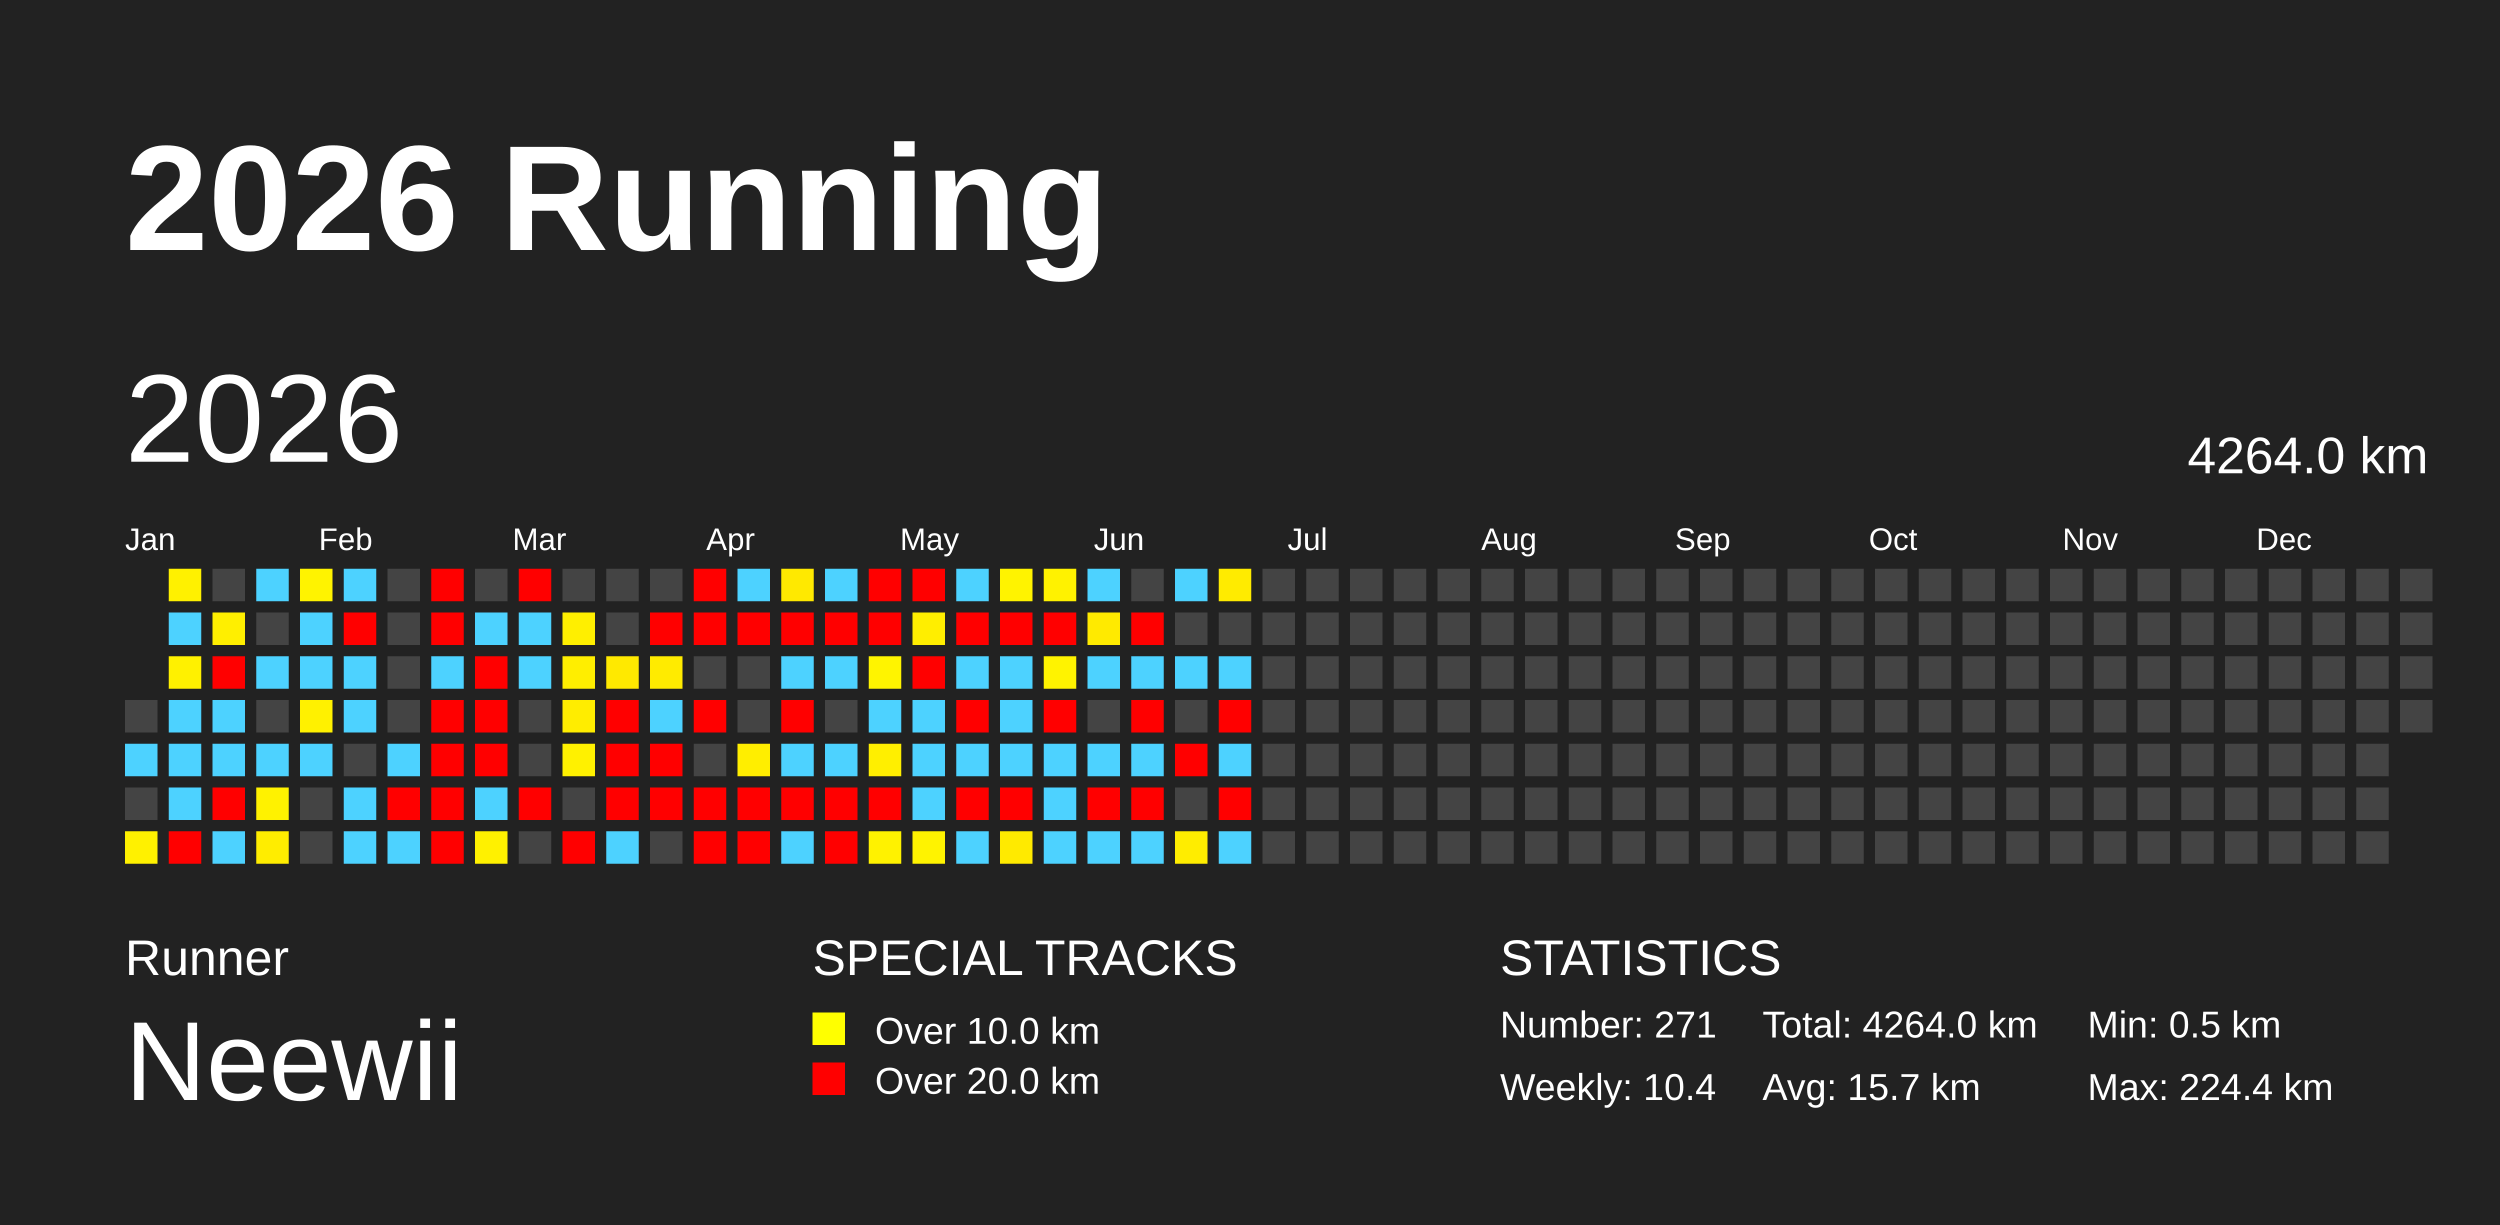
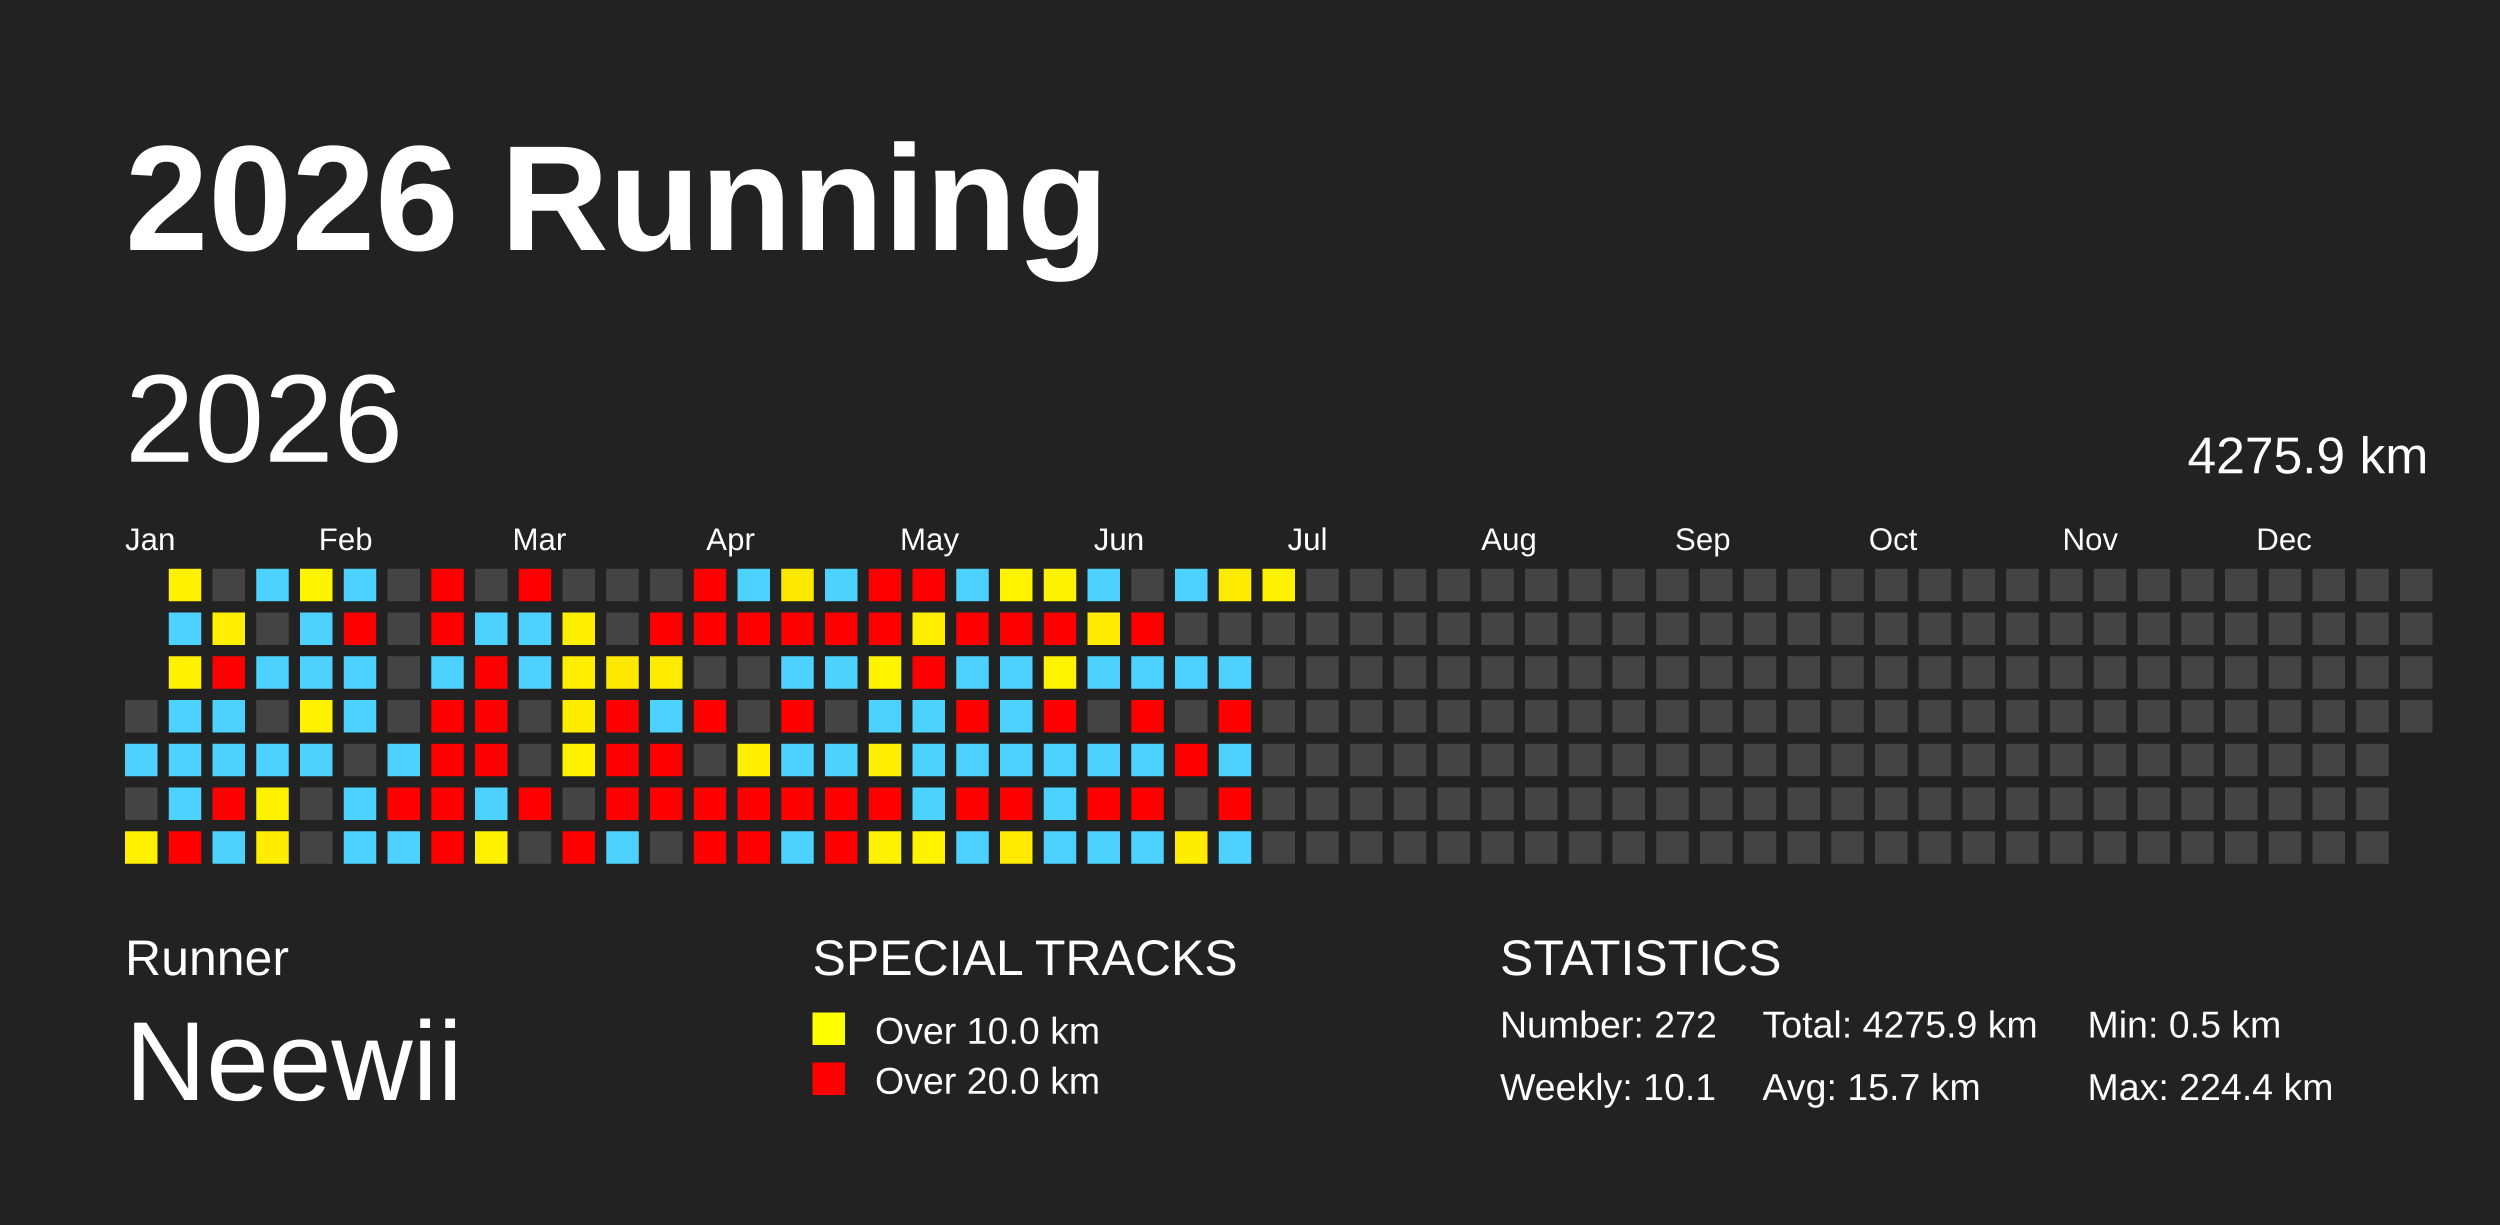
<svg xmlns="http://www.w3.org/2000/svg" baseProfile="full" height="98mm" version="1.1" viewBox="0,0,200,98" width="200mm">
  <defs />
  <rect fill="#222222" height="98" width="200" x="0" y="0" />
  <text fill="#FFFFFF" style="font-size:12px; font-family:Arial; font-weight:bold;" x="10" y="20">2026 Running</text>
  <text fill="#FFFFFF" style="font-size:4px; font-family:Arial" x="10" y="78">Runner</text>
  <text fill="#FFFFFF" style="font-size:9px; font-family:Arial" x="10" y="88">Neewii</text>
  <text fill="#FFFFFF" style="font-size:4px; font-family:Arial" x="65" y="78">SPECIAL TRACKS</text>
  <rect fill="yellow" height="2.6" width="2.6" x="65" y="81" />
  <text fill="#FFFFFF" style="font-size:3px; font-family:Arial" x="70" y="83.5">Over 10.0 km</text>
  <rect fill="red" height="2.6" width="2.6" x="65" y="85" />
  <text fill="#FFFFFF" style="font-size:3px; font-family:Arial" x="70" y="87.5">Over 20.0 km</text>
  <text fill="#FFFFFF" style="font-size:4px; font-family:Arial" x="120" y="78">STATISTICS</text>
-   <text fill="#FFFFFF" style="font-size:3px; font-family:Arial" x="120" y="83">Number: 271</text>
-   <text fill="#FFFFFF" style="font-size:3px; font-family:Arial" x="120" y="88">Weekly: 10.4</text>
-   <text fill="#FFFFFF" style="font-size:3px; font-family:Arial" x="141" y="83">Total: 4264.0 km</text>
+   <text fill="#FFFFFF" style="font-size:3px; font-family:Arial" x="120" y="83">Number: 272</text>
+   <text fill="#FFFFFF" style="font-size:3px; font-family:Arial" x="120" y="88">Weekly: 10.1</text>
+   <text fill="#FFFFFF" style="font-size:3px; font-family:Arial" x="141" y="83">Total: 4275.9 km</text>
  <text fill="#FFFFFF" style="font-size:3px; font-family:Arial" x="141" y="88">Avg: 15.7 km</text>
  <text fill="#FFFFFF" style="font-size:3px; font-family:Arial" x="167" y="83">Min: 0.5 km</text>
  <text fill="#FFFFFF" style="font-size:3px; font-family:Arial" x="167" y="88">Max: 224.4 km</text>
  <text dominant-baseline="hanging" fill="#FFFFFF" style="font-size:10.0px; font-family:Arial;" x="10" y="30">2026</text>
-   <text dominant-baseline="hanging" fill="#FFFFFF" style="font-size:4.125px; font-family:Arial;" x="175" y="35">4264.0 km</text>
+   <text dominant-baseline="hanging" fill="#FFFFFF" style="font-size:4.125px; font-family:Arial;" x="175" y="35">4275.9 km</text>
  <text fill="#FFFFFF" style="font-size:2.5px; font-family:Arial" x="10.0" y="44">Jan</text>
  <text fill="#FFFFFF" style="font-size:2.5px; font-family:Arial" x="25.5" y="44">Feb</text>
  <text fill="#FFFFFF" style="font-size:2.5px; font-family:Arial" x="41.0" y="44">Mar</text>
  <text fill="#FFFFFF" style="font-size:2.5px; font-family:Arial" x="56.5" y="44">Apr</text>
  <text fill="#FFFFFF" style="font-size:2.5px; font-family:Arial" x="72.0" y="44">May</text>
  <text fill="#FFFFFF" style="font-size:2.5px; font-family:Arial" x="87.5" y="44">Jun</text>
  <text fill="#FFFFFF" style="font-size:2.5px; font-family:Arial" x="103.0" y="44">Jul</text>
  <text fill="#FFFFFF" style="font-size:2.5px; font-family:Arial" x="118.5" y="44">Aug</text>
  <text fill="#FFFFFF" style="font-size:2.5px; font-family:Arial" x="134.0" y="44">Sep</text>
  <text fill="#FFFFFF" style="font-size:2.5px; font-family:Arial" x="149.5" y="44">Oct</text>
  <text fill="#FFFFFF" style="font-size:2.5px; font-family:Arial" x="165.0" y="44">Nov</text>
  <text fill="#FFFFFF" style="font-size:2.5px; font-family:Arial" x="180.5" y="44">Dec</text>
  <rect fill="#444444" height="2.6" width="2.6" x="10.0" y="56.0" />
  <rect fill="#4dd2ff" height="2.6" width="2.6" x="10.0" y="59.5" />
  <rect fill="#444444" height="2.6" width="2.6" x="10.0" y="63.0" />
  <rect fill="#fff100" height="2.6" width="2.6" x="10.0" y="66.5" />
  <rect fill="#fff100" height="2.6" width="2.6" x="13.5" y="45.5" />
  <rect fill="#4dd2ff" height="2.6" width="2.6" x="13.5" y="49.0" />
  <rect fill="#fff100" height="2.6" width="2.6" x="13.5" y="52.5" />
  <rect fill="#4dd2ff" height="2.6" width="2.6" x="13.5" y="56.0" />
  <rect fill="#4dd2ff" height="2.6" width="2.6" x="13.5" y="59.5" />
  <rect fill="#4dd2ff" height="2.6" width="2.6" x="13.5" y="63.0" />
  <rect fill="red" height="2.6" width="2.6" x="13.5" y="66.5" />
  <rect fill="#444444" height="2.6" width="2.6" x="17.0" y="45.5" />
  <rect fill="#ffef00" height="2.6" width="2.6" x="17.0" y="49.0" />
  <rect fill="red" height="2.6" width="2.6" x="17.0" y="52.5" />
  <rect fill="#4dd2ff" height="2.6" width="2.6" x="17.0" y="56.0" />
  <rect fill="#4dd2ff" height="2.6" width="2.6" x="17.0" y="59.5" />
  <rect fill="red" height="2.6" width="2.6" x="17.0" y="63.0" />
  <rect fill="#4dd2ff" height="2.6" width="2.6" x="17.0" y="66.5" />
  <rect fill="#4dd2ff" height="2.6" width="2.6" x="20.5" y="45.5" />
  <rect fill="#444444" height="2.6" width="2.6" x="20.5" y="49.0" />
  <rect fill="#4dd2ff" height="2.6" width="2.6" x="20.5" y="52.5" />
  <rect fill="#444444" height="2.6" width="2.6" x="20.5" y="56.0" />
  <rect fill="#4dd2ff" height="2.6" width="2.6" x="20.5" y="59.5" />
  <rect fill="#fff200" height="2.6" width="2.6" x="20.5" y="63.0" />
  <rect fill="#ffed00" height="2.6" width="2.6" x="20.5" y="66.5" />
  <rect fill="#fff300" height="2.6" width="2.6" x="24.0" y="45.5" />
  <rect fill="#4dd2ff" height="2.6" width="2.6" x="24.0" y="49.0" />
  <rect fill="#4dd2ff" height="2.6" width="2.6" x="24.0" y="52.5" />
  <rect fill="#fff100" height="2.6" width="2.6" x="24.0" y="56.0" />
  <rect fill="#4dd2ff" height="2.6" width="2.6" x="24.0" y="59.5" />
  <rect fill="#444444" height="2.6" width="2.6" x="24.0" y="63.0" />
  <rect fill="#444444" height="2.6" width="2.6" x="24.0" y="66.5" />
  <rect fill="#4dd2ff" height="2.6" width="2.6" x="27.5" y="45.5" />
  <rect fill="red" height="2.6" width="2.6" x="27.5" y="49.0" />
  <rect fill="#4dd2ff" height="2.6" width="2.6" x="27.5" y="52.5" />
  <rect fill="#4dd2ff" height="2.6" width="2.6" x="27.5" y="56.0" />
  <rect fill="#444444" height="2.6" width="2.6" x="27.5" y="59.5" />
  <rect fill="#4dd2ff" height="2.6" width="2.6" x="27.5" y="63.0" />
  <rect fill="#4dd2ff" height="2.6" width="2.6" x="27.5" y="66.5" />
  <rect fill="#444444" height="2.6" width="2.6" x="31.0" y="45.5" />
  <rect fill="#444444" height="2.6" width="2.6" x="31.0" y="49.0" />
  <rect fill="#444444" height="2.6" width="2.6" x="31.0" y="52.5" />
  <rect fill="#444444" height="2.6" width="2.6" x="31.0" y="56.0" />
  <rect fill="#4dd2ff" height="2.6" width="2.6" x="31.0" y="59.5" />
  <rect fill="red" height="2.6" width="2.6" x="31.0" y="63.0" />
  <rect fill="#4dd2ff" height="2.6" width="2.6" x="31.0" y="66.5" />
  <rect fill="red" height="2.6" width="2.6" x="34.5" y="45.5" />
  <rect fill="red" height="2.6" width="2.6" x="34.5" y="49.0" />
  <rect fill="#4dd2ff" height="2.6" width="2.6" x="34.5" y="52.5" />
  <rect fill="red" height="2.6" width="2.6" x="34.5" y="56.0" />
  <rect fill="red" height="2.6" width="2.6" x="34.5" y="59.5" />
  <rect fill="red" height="2.6" width="2.6" x="34.5" y="63.0" />
  <rect fill="red" height="2.6" width="2.6" x="34.5" y="66.5" />
  <rect fill="#444444" height="2.6" width="2.6" x="38.0" y="45.5" />
  <rect fill="#4dd2ff" height="2.6" width="2.6" x="38.0" y="49.0" />
  <rect fill="red" height="2.6" width="2.6" x="38.0" y="52.5" />
  <rect fill="red" height="2.6" width="2.6" x="38.0" y="56.0" />
  <rect fill="red" height="2.6" width="2.6" x="38.0" y="59.5" />
  <rect fill="#4dd2ff" height="2.6" width="2.6" x="38.0" y="63.0" />
  <rect fill="#fff100" height="2.6" width="2.6" x="38.0" y="66.5" />
  <rect fill="red" height="2.6" width="2.6" x="41.5" y="45.5" />
  <rect fill="#4dd2ff" height="2.6" width="2.6" x="41.5" y="49.0" />
  <rect fill="#4dd2ff" height="2.6" width="2.6" x="41.5" y="52.5" />
  <rect fill="#444444" height="2.6" width="2.6" x="41.5" y="56.0" />
  <rect fill="#444444" height="2.6" width="2.6" x="41.5" y="59.5" />
  <rect fill="red" height="2.6" width="2.6" x="41.5" y="63.0" />
  <rect fill="#444444" height="2.6" width="2.6" x="41.5" y="66.5" />
  <rect fill="#444444" height="2.6" width="2.6" x="45.0" y="45.5" />
  <rect fill="#ffef00" height="2.6" width="2.6" x="45.0" y="49.0" />
  <rect fill="#ffee00" height="2.6" width="2.6" x="45.0" y="52.5" />
  <rect fill="#ffed00" height="2.6" width="2.6" x="45.0" y="56.0" />
  <rect fill="#fff100" height="2.6" width="2.6" x="45.0" y="59.5" />
  <rect fill="#444444" height="2.6" width="2.6" x="45.0" y="63.0" />
  <rect fill="red" height="2.6" width="2.6" x="45.0" y="66.5" />
  <rect fill="#444444" height="2.6" width="2.6" x="48.5" y="45.5" />
  <rect fill="#444444" height="2.6" width="2.6" x="48.5" y="49.0" />
  <rect fill="#ffe900" height="2.6" width="2.6" x="48.5" y="52.5" />
  <rect fill="red" height="2.6" width="2.6" x="48.5" y="56.0" />
  <rect fill="red" height="2.6" width="2.6" x="48.5" y="59.5" />
  <rect fill="red" height="2.6" width="2.6" x="48.5" y="63.0" />
  <rect fill="#4dd2ff" height="2.6" width="2.6" x="48.5" y="66.5" />
  <rect fill="#444444" height="2.6" width="2.6" x="52.0" y="45.5" />
  <rect fill="red" height="2.6" width="2.6" x="52.0" y="49.0" />
  <rect fill="#ffeb00" height="2.6" width="2.6" x="52.0" y="52.5" />
  <rect fill="#4dd2ff" height="2.6" width="2.6" x="52.0" y="56.0" />
  <rect fill="red" height="2.6" width="2.6" x="52.0" y="59.5" />
  <rect fill="red" height="2.6" width="2.6" x="52.0" y="63.0" />
  <rect fill="#444444" height="2.6" width="2.6" x="52.0" y="66.5" />
  <rect fill="red" height="2.6" width="2.6" x="55.5" y="45.5" />
  <rect fill="red" height="2.6" width="2.6" x="55.5" y="49.0" />
  <rect fill="#444444" height="2.6" width="2.6" x="55.5" y="52.5" />
  <rect fill="red" height="2.6" width="2.6" x="55.5" y="56.0" />
  <rect fill="#444444" height="2.6" width="2.6" x="55.5" y="59.5" />
  <rect fill="red" height="2.6" width="2.6" x="55.5" y="63.0" />
  <rect fill="red" height="2.6" width="2.6" x="55.5" y="66.5" />
  <rect fill="#4dd2ff" height="2.6" width="2.6" x="59.0" y="45.5" />
  <rect fill="red" height="2.6" width="2.6" x="59.0" y="49.0" />
  <rect fill="#444444" height="2.6" width="2.6" x="59.0" y="52.5" />
  <rect fill="#444444" height="2.6" width="2.6" x="59.0" y="56.0" />
  <rect fill="#ffee00" height="2.6" width="2.6" x="59.0" y="59.5" />
  <rect fill="red" height="2.6" width="2.6" x="59.0" y="63.0" />
  <rect fill="red" height="2.6" width="2.6" x="59.0" y="66.5" />
  <rect fill="#ffe900" height="2.6" width="2.6" x="62.5" y="45.5" />
  <rect fill="red" height="2.6" width="2.6" x="62.5" y="49.0" />
  <rect fill="#4dd2ff" height="2.6" width="2.6" x="62.5" y="52.5" />
  <rect fill="red" height="2.6" width="2.6" x="62.5" y="56.0" />
  <rect fill="#4dd2ff" height="2.6" width="2.6" x="62.5" y="59.5" />
  <rect fill="red" height="2.6" width="2.6" x="62.5" y="63.0" />
  <rect fill="#4dd2ff" height="2.6" width="2.6" x="62.5" y="66.5" />
  <rect fill="#4dd2ff" height="2.6" width="2.6" x="66.0" y="45.5" />
  <rect fill="red" height="2.6" width="2.6" x="66.0" y="49.0" />
  <rect fill="#4dd2ff" height="2.6" width="2.6" x="66.0" y="52.5" />
  <rect fill="#444444" height="2.6" width="2.6" x="66.0" y="56.0" />
  <rect fill="#4dd2ff" height="2.6" width="2.6" x="66.0" y="59.5" />
  <rect fill="red" height="2.6" width="2.6" x="66.0" y="63.0" />
  <rect fill="red" height="2.6" width="2.6" x="66.0" y="66.5" />
  <rect fill="red" height="2.6" width="2.6" x="69.5" y="45.5" />
  <rect fill="red" height="2.6" width="2.6" x="69.5" y="49.0" />
  <rect fill="#fff400" height="2.6" width="2.6" x="69.5" y="52.5" />
  <rect fill="#4dd2ff" height="2.6" width="2.6" x="69.5" y="56.0" />
  <rect fill="#ffef00" height="2.6" width="2.6" x="69.5" y="59.5" />
  <rect fill="red" height="2.6" width="2.6" x="69.5" y="63.0" />
  <rect fill="#fff200" height="2.6" width="2.6" x="69.5" y="66.5" />
  <rect fill="red" height="2.6" width="2.6" x="73.0" y="45.5" />
  <rect fill="#ffee00" height="2.6" width="2.6" x="73.0" y="49.0" />
  <rect fill="red" height="2.6" width="2.6" x="73.0" y="52.5" />
  <rect fill="#4dd2ff" height="2.6" width="2.6" x="73.0" y="56.0" />
  <rect fill="#4dd2ff" height="2.6" width="2.6" x="73.0" y="59.5" />
  <rect fill="#4dd2ff" height="2.6" width="2.6" x="73.0" y="63.0" />
  <rect fill="#fff300" height="2.6" width="2.6" x="73.0" y="66.5" />
  <rect fill="#4dd2ff" height="2.6" width="2.6" x="76.5" y="45.5" />
  <rect fill="red" height="2.6" width="2.6" x="76.5" y="49.0" />
  <rect fill="#4dd2ff" height="2.6" width="2.6" x="76.5" y="52.5" />
  <rect fill="red" height="2.6" width="2.6" x="76.5" y="56.0" />
  <rect fill="#4dd2ff" height="2.6" width="2.6" x="76.5" y="59.5" />
  <rect fill="red" height="2.6" width="2.6" x="76.5" y="63.0" />
  <rect fill="#4dd2ff" height="2.6" width="2.6" x="76.5" y="66.5" />
  <rect fill="#fff300" height="2.6" width="2.6" x="80.0" y="45.5" />
  <rect fill="red" height="2.6" width="2.6" x="80.0" y="49.0" />
  <rect fill="#4dd2ff" height="2.6" width="2.6" x="80.0" y="52.5" />
  <rect fill="#4dd2ff" height="2.6" width="2.6" x="80.0" y="56.0" />
  <rect fill="#4dd2ff" height="2.6" width="2.6" x="80.0" y="59.5" />
  <rect fill="red" height="2.6" width="2.6" x="80.0" y="63.0" />
  <rect fill="#ffea00" height="2.6" width="2.6" x="80.0" y="66.5" />
  <rect fill="#fff200" height="2.6" width="2.6" x="83.5" y="45.5" />
  <rect fill="red" height="2.6" width="2.6" x="83.5" y="49.0" />
  <rect fill="#fff300" height="2.6" width="2.6" x="83.5" y="52.5" />
  <rect fill="red" height="2.6" width="2.6" x="83.5" y="56.0" />
  <rect fill="#4dd2ff" height="2.6" width="2.6" x="83.5" y="59.5" />
  <rect fill="#4dd2ff" height="2.6" width="2.6" x="83.5" y="63.0" />
  <rect fill="#4dd2ff" height="2.6" width="2.6" x="83.5" y="66.5" />
  <rect fill="#4dd2ff" height="2.6" width="2.6" x="87.0" y="45.5" />
  <rect fill="#ffea00" height="2.6" width="2.6" x="87.0" y="49.0" />
  <rect fill="#4dd2ff" height="2.6" width="2.6" x="87.0" y="52.5" />
  <rect fill="#444444" height="2.6" width="2.6" x="87.0" y="56.0" />
  <rect fill="#4dd2ff" height="2.6" width="2.6" x="87.0" y="59.5" />
  <rect fill="red" height="2.6" width="2.6" x="87.0" y="63.0" />
  <rect fill="#4dd2ff" height="2.6" width="2.6" x="87.0" y="66.5" />
  <rect fill="#444444" height="2.6" width="2.6" x="90.5" y="45.5" />
  <rect fill="red" height="2.6" width="2.6" x="90.5" y="49.0" />
  <rect fill="#4dd2ff" height="2.6" width="2.6" x="90.5" y="52.5" />
  <rect fill="red" height="2.6" width="2.6" x="90.5" y="56.0" />
  <rect fill="#4dd2ff" height="2.6" width="2.6" x="90.5" y="59.5" />
  <rect fill="red" height="2.6" width="2.6" x="90.5" y="63.0" />
  <rect fill="#4dd2ff" height="2.6" width="2.6" x="90.5" y="66.5" />
  <rect fill="#4dd2ff" height="2.6" width="2.6" x="94.0" y="45.5" />
  <rect fill="#444444" height="2.6" width="2.6" x="94.0" y="49.0" />
  <rect fill="#4dd2ff" height="2.6" width="2.6" x="94.0" y="52.5" />
  <rect fill="#444444" height="2.6" width="2.6" x="94.0" y="56.0" />
  <rect fill="red" height="2.6" width="2.6" x="94.0" y="59.5" />
  <rect fill="#444444" height="2.6" width="2.6" x="94.0" y="63.0" />
  <rect fill="#ffed00" height="2.6" width="2.6" x="94.0" y="66.5" />
  <rect fill="#ffeb00" height="2.6" width="2.6" x="97.5" y="45.5" />
  <rect fill="#444444" height="2.6" width="2.6" x="97.5" y="49.0" />
  <rect fill="#4dd2ff" height="2.6" width="2.6" x="97.5" y="52.5" />
  <rect fill="red" height="2.6" width="2.6" x="97.5" y="56.0" />
  <rect fill="#4dd2ff" height="2.6" width="2.6" x="97.5" y="59.5" />
  <rect fill="red" height="2.6" width="2.6" x="97.5" y="63.0" />
  <rect fill="#4dd2ff" height="2.6" width="2.6" x="97.5" y="66.5" />
-   <rect fill="#444444" height="2.6" width="2.6" x="101.0" y="45.5" />
+   <rect fill="#fff200" height="2.6" width="2.6" x="101.0" y="45.5" />
  <rect fill="#444444" height="2.6" width="2.6" x="101.0" y="49.0" />
  <rect fill="#444444" height="2.6" width="2.6" x="101.0" y="52.5" />
  <rect fill="#444444" height="2.6" width="2.6" x="101.0" y="56.0" />
  <rect fill="#444444" height="2.6" width="2.6" x="101.0" y="59.5" />
  <rect fill="#444444" height="2.6" width="2.6" x="101.0" y="63.0" />
  <rect fill="#444444" height="2.6" width="2.6" x="101.0" y="66.5" />
  <rect fill="#444444" height="2.6" width="2.6" x="104.5" y="45.5" />
  <rect fill="#444444" height="2.6" width="2.6" x="104.5" y="49.0" />
  <rect fill="#444444" height="2.6" width="2.6" x="104.5" y="52.5" />
  <rect fill="#444444" height="2.6" width="2.6" x="104.5" y="56.0" />
  <rect fill="#444444" height="2.6" width="2.6" x="104.5" y="59.5" />
  <rect fill="#444444" height="2.6" width="2.6" x="104.5" y="63.0" />
  <rect fill="#444444" height="2.6" width="2.6" x="104.5" y="66.5" />
  <rect fill="#444444" height="2.6" width="2.6" x="108.0" y="45.5" />
  <rect fill="#444444" height="2.6" width="2.6" x="108.0" y="49.0" />
  <rect fill="#444444" height="2.6" width="2.6" x="108.0" y="52.5" />
  <rect fill="#444444" height="2.6" width="2.6" x="108.0" y="56.0" />
  <rect fill="#444444" height="2.6" width="2.6" x="108.0" y="59.5" />
  <rect fill="#444444" height="2.6" width="2.6" x="108.0" y="63.0" />
  <rect fill="#444444" height="2.6" width="2.6" x="108.0" y="66.5" />
  <rect fill="#444444" height="2.6" width="2.6" x="111.5" y="45.5" />
  <rect fill="#444444" height="2.6" width="2.6" x="111.5" y="49.0" />
  <rect fill="#444444" height="2.6" width="2.6" x="111.5" y="52.5" />
  <rect fill="#444444" height="2.6" width="2.6" x="111.5" y="56.0" />
  <rect fill="#444444" height="2.6" width="2.6" x="111.5" y="59.5" />
  <rect fill="#444444" height="2.6" width="2.6" x="111.5" y="63.0" />
  <rect fill="#444444" height="2.6" width="2.6" x="111.5" y="66.5" />
  <rect fill="#444444" height="2.6" width="2.6" x="115.0" y="45.5" />
  <rect fill="#444444" height="2.6" width="2.6" x="115.0" y="49.0" />
  <rect fill="#444444" height="2.6" width="2.6" x="115.0" y="52.5" />
  <rect fill="#444444" height="2.6" width="2.6" x="115.0" y="56.0" />
  <rect fill="#444444" height="2.6" width="2.6" x="115.0" y="59.5" />
  <rect fill="#444444" height="2.6" width="2.6" x="115.0" y="63.0" />
  <rect fill="#444444" height="2.6" width="2.6" x="115.0" y="66.5" />
  <rect fill="#444444" height="2.6" width="2.6" x="118.5" y="45.5" />
  <rect fill="#444444" height="2.6" width="2.6" x="118.5" y="49.0" />
  <rect fill="#444444" height="2.6" width="2.6" x="118.5" y="52.5" />
  <rect fill="#444444" height="2.6" width="2.6" x="118.5" y="56.0" />
  <rect fill="#444444" height="2.6" width="2.6" x="118.5" y="59.5" />
  <rect fill="#444444" height="2.6" width="2.6" x="118.5" y="63.0" />
  <rect fill="#444444" height="2.6" width="2.6" x="118.5" y="66.5" />
  <rect fill="#444444" height="2.6" width="2.6" x="122.0" y="45.5" />
  <rect fill="#444444" height="2.6" width="2.6" x="122.0" y="49.0" />
  <rect fill="#444444" height="2.6" width="2.6" x="122.0" y="52.5" />
  <rect fill="#444444" height="2.6" width="2.6" x="122.0" y="56.0" />
  <rect fill="#444444" height="2.6" width="2.6" x="122.0" y="59.5" />
  <rect fill="#444444" height="2.6" width="2.6" x="122.0" y="63.0" />
  <rect fill="#444444" height="2.6" width="2.6" x="122.0" y="66.5" />
  <rect fill="#444444" height="2.6" width="2.6" x="125.5" y="45.5" />
  <rect fill="#444444" height="2.6" width="2.6" x="125.5" y="49.0" />
  <rect fill="#444444" height="2.6" width="2.6" x="125.5" y="52.5" />
  <rect fill="#444444" height="2.6" width="2.6" x="125.5" y="56.0" />
  <rect fill="#444444" height="2.6" width="2.6" x="125.5" y="59.5" />
  <rect fill="#444444" height="2.6" width="2.6" x="125.5" y="63.0" />
  <rect fill="#444444" height="2.6" width="2.6" x="125.5" y="66.5" />
  <rect fill="#444444" height="2.6" width="2.6" x="129.0" y="45.5" />
  <rect fill="#444444" height="2.6" width="2.6" x="129.0" y="49.0" />
  <rect fill="#444444" height="2.6" width="2.6" x="129.0" y="52.5" />
  <rect fill="#444444" height="2.6" width="2.6" x="129.0" y="56.0" />
  <rect fill="#444444" height="2.6" width="2.6" x="129.0" y="59.5" />
  <rect fill="#444444" height="2.6" width="2.6" x="129.0" y="63.0" />
  <rect fill="#444444" height="2.6" width="2.6" x="129.0" y="66.5" />
  <rect fill="#444444" height="2.6" width="2.6" x="132.5" y="45.5" />
  <rect fill="#444444" height="2.6" width="2.6" x="132.5" y="49.0" />
  <rect fill="#444444" height="2.6" width="2.6" x="132.5" y="52.5" />
  <rect fill="#444444" height="2.6" width="2.6" x="132.5" y="56.0" />
  <rect fill="#444444" height="2.6" width="2.6" x="132.5" y="59.5" />
  <rect fill="#444444" height="2.6" width="2.6" x="132.5" y="63.0" />
  <rect fill="#444444" height="2.6" width="2.6" x="132.5" y="66.5" />
  <rect fill="#444444" height="2.6" width="2.6" x="136.0" y="45.5" />
  <rect fill="#444444" height="2.6" width="2.6" x="136.0" y="49.0" />
  <rect fill="#444444" height="2.6" width="2.6" x="136.0" y="52.5" />
  <rect fill="#444444" height="2.6" width="2.6" x="136.0" y="56.0" />
  <rect fill="#444444" height="2.6" width="2.6" x="136.0" y="59.5" />
  <rect fill="#444444" height="2.6" width="2.6" x="136.0" y="63.0" />
  <rect fill="#444444" height="2.6" width="2.6" x="136.0" y="66.5" />
  <rect fill="#444444" height="2.6" width="2.6" x="139.5" y="45.5" />
  <rect fill="#444444" height="2.6" width="2.6" x="139.5" y="49.0" />
  <rect fill="#444444" height="2.6" width="2.6" x="139.5" y="52.5" />
  <rect fill="#444444" height="2.6" width="2.6" x="139.5" y="56.0" />
  <rect fill="#444444" height="2.6" width="2.6" x="139.5" y="59.5" />
  <rect fill="#444444" height="2.6" width="2.6" x="139.5" y="63.0" />
  <rect fill="#444444" height="2.6" width="2.6" x="139.5" y="66.5" />
  <rect fill="#444444" height="2.6" width="2.6" x="143.0" y="45.5" />
  <rect fill="#444444" height="2.6" width="2.6" x="143.0" y="49.0" />
  <rect fill="#444444" height="2.6" width="2.6" x="143.0" y="52.5" />
  <rect fill="#444444" height="2.6" width="2.6" x="143.0" y="56.0" />
  <rect fill="#444444" height="2.6" width="2.6" x="143.0" y="59.5" />
  <rect fill="#444444" height="2.6" width="2.6" x="143.0" y="63.0" />
  <rect fill="#444444" height="2.6" width="2.6" x="143.0" y="66.5" />
  <rect fill="#444444" height="2.6" width="2.6" x="146.5" y="45.5" />
  <rect fill="#444444" height="2.6" width="2.6" x="146.5" y="49.0" />
  <rect fill="#444444" height="2.6" width="2.6" x="146.5" y="52.5" />
  <rect fill="#444444" height="2.6" width="2.6" x="146.5" y="56.0" />
  <rect fill="#444444" height="2.6" width="2.6" x="146.5" y="59.5" />
  <rect fill="#444444" height="2.6" width="2.6" x="146.5" y="63.0" />
  <rect fill="#444444" height="2.6" width="2.6" x="146.5" y="66.5" />
  <rect fill="#444444" height="2.6" width="2.6" x="150.0" y="45.5" />
  <rect fill="#444444" height="2.6" width="2.6" x="150.0" y="49.0" />
  <rect fill="#444444" height="2.6" width="2.6" x="150.0" y="52.5" />
  <rect fill="#444444" height="2.6" width="2.6" x="150.0" y="56.0" />
  <rect fill="#444444" height="2.6" width="2.6" x="150.0" y="59.5" />
  <rect fill="#444444" height="2.6" width="2.6" x="150.0" y="63.0" />
  <rect fill="#444444" height="2.6" width="2.6" x="150.0" y="66.5" />
  <rect fill="#444444" height="2.6" width="2.6" x="153.5" y="45.5" />
  <rect fill="#444444" height="2.6" width="2.6" x="153.5" y="49.0" />
  <rect fill="#444444" height="2.6" width="2.6" x="153.5" y="52.5" />
  <rect fill="#444444" height="2.6" width="2.6" x="153.5" y="56.0" />
  <rect fill="#444444" height="2.6" width="2.6" x="153.5" y="59.5" />
  <rect fill="#444444" height="2.6" width="2.6" x="153.5" y="63.0" />
  <rect fill="#444444" height="2.6" width="2.6" x="153.5" y="66.5" />
  <rect fill="#444444" height="2.6" width="2.6" x="157.0" y="45.5" />
  <rect fill="#444444" height="2.6" width="2.6" x="157.0" y="49.0" />
  <rect fill="#444444" height="2.6" width="2.6" x="157.0" y="52.5" />
  <rect fill="#444444" height="2.6" width="2.6" x="157.0" y="56.0" />
  <rect fill="#444444" height="2.6" width="2.6" x="157.0" y="59.5" />
  <rect fill="#444444" height="2.6" width="2.6" x="157.0" y="63.0" />
  <rect fill="#444444" height="2.6" width="2.6" x="157.0" y="66.5" />
  <rect fill="#444444" height="2.6" width="2.6" x="160.5" y="45.5" />
  <rect fill="#444444" height="2.6" width="2.6" x="160.5" y="49.0" />
  <rect fill="#444444" height="2.6" width="2.6" x="160.5" y="52.5" />
  <rect fill="#444444" height="2.6" width="2.6" x="160.5" y="56.0" />
  <rect fill="#444444" height="2.6" width="2.6" x="160.5" y="59.5" />
  <rect fill="#444444" height="2.6" width="2.6" x="160.5" y="63.0" />
  <rect fill="#444444" height="2.6" width="2.6" x="160.5" y="66.5" />
  <rect fill="#444444" height="2.6" width="2.6" x="164.0" y="45.5" />
  <rect fill="#444444" height="2.6" width="2.6" x="164.0" y="49.0" />
  <rect fill="#444444" height="2.6" width="2.6" x="164.0" y="52.5" />
  <rect fill="#444444" height="2.6" width="2.6" x="164.0" y="56.0" />
  <rect fill="#444444" height="2.6" width="2.6" x="164.0" y="59.5" />
  <rect fill="#444444" height="2.6" width="2.6" x="164.0" y="63.0" />
  <rect fill="#444444" height="2.6" width="2.6" x="164.0" y="66.5" />
  <rect fill="#444444" height="2.6" width="2.6" x="167.5" y="45.5" />
  <rect fill="#444444" height="2.6" width="2.6" x="167.5" y="49.0" />
  <rect fill="#444444" height="2.6" width="2.6" x="167.5" y="52.5" />
  <rect fill="#444444" height="2.6" width="2.6" x="167.5" y="56.0" />
  <rect fill="#444444" height="2.6" width="2.6" x="167.5" y="59.5" />
  <rect fill="#444444" height="2.6" width="2.6" x="167.5" y="63.0" />
  <rect fill="#444444" height="2.6" width="2.6" x="167.5" y="66.5" />
  <rect fill="#444444" height="2.6" width="2.6" x="171.0" y="45.5" />
  <rect fill="#444444" height="2.6" width="2.6" x="171.0" y="49.0" />
  <rect fill="#444444" height="2.6" width="2.6" x="171.0" y="52.5" />
  <rect fill="#444444" height="2.6" width="2.6" x="171.0" y="56.0" />
  <rect fill="#444444" height="2.6" width="2.6" x="171.0" y="59.5" />
  <rect fill="#444444" height="2.6" width="2.6" x="171.0" y="63.0" />
  <rect fill="#444444" height="2.6" width="2.6" x="171.0" y="66.5" />
  <rect fill="#444444" height="2.6" width="2.6" x="174.5" y="45.5" />
  <rect fill="#444444" height="2.6" width="2.6" x="174.5" y="49.0" />
  <rect fill="#444444" height="2.6" width="2.6" x="174.5" y="52.5" />
  <rect fill="#444444" height="2.6" width="2.6" x="174.5" y="56.0" />
  <rect fill="#444444" height="2.6" width="2.6" x="174.5" y="59.5" />
  <rect fill="#444444" height="2.6" width="2.6" x="174.5" y="63.0" />
  <rect fill="#444444" height="2.6" width="2.6" x="174.5" y="66.5" />
  <rect fill="#444444" height="2.6" width="2.6" x="178.0" y="45.5" />
  <rect fill="#444444" height="2.6" width="2.6" x="178.0" y="49.0" />
  <rect fill="#444444" height="2.6" width="2.6" x="178.0" y="52.5" />
  <rect fill="#444444" height="2.6" width="2.6" x="178.0" y="56.0" />
  <rect fill="#444444" height="2.6" width="2.6" x="178.0" y="59.5" />
  <rect fill="#444444" height="2.6" width="2.6" x="178.0" y="63.0" />
  <rect fill="#444444" height="2.6" width="2.6" x="178.0" y="66.5" />
  <rect fill="#444444" height="2.6" width="2.6" x="181.5" y="45.5" />
  <rect fill="#444444" height="2.6" width="2.6" x="181.5" y="49.0" />
  <rect fill="#444444" height="2.6" width="2.6" x="181.5" y="52.5" />
  <rect fill="#444444" height="2.6" width="2.6" x="181.5" y="56.0" />
  <rect fill="#444444" height="2.6" width="2.6" x="181.5" y="59.5" />
  <rect fill="#444444" height="2.6" width="2.6" x="181.5" y="63.0" />
  <rect fill="#444444" height="2.6" width="2.6" x="181.5" y="66.5" />
  <rect fill="#444444" height="2.6" width="2.6" x="185.0" y="45.5" />
  <rect fill="#444444" height="2.6" width="2.6" x="185.0" y="49.0" />
  <rect fill="#444444" height="2.6" width="2.6" x="185.0" y="52.5" />
  <rect fill="#444444" height="2.6" width="2.6" x="185.0" y="56.0" />
  <rect fill="#444444" height="2.6" width="2.6" x="185.0" y="59.5" />
  <rect fill="#444444" height="2.6" width="2.6" x="185.0" y="63.0" />
  <rect fill="#444444" height="2.6" width="2.6" x="185.0" y="66.5" />
  <rect fill="#444444" height="2.6" width="2.6" x="188.5" y="45.5" />
  <rect fill="#444444" height="2.6" width="2.6" x="188.5" y="49.0" />
  <rect fill="#444444" height="2.6" width="2.6" x="188.5" y="52.5" />
  <rect fill="#444444" height="2.6" width="2.6" x="188.5" y="56.0" />
  <rect fill="#444444" height="2.6" width="2.6" x="188.5" y="59.5" />
  <rect fill="#444444" height="2.6" width="2.6" x="188.5" y="63.0" />
  <rect fill="#444444" height="2.6" width="2.6" x="188.5" y="66.5" />
  <rect fill="#444444" height="2.6" width="2.6" x="192.0" y="45.5" />
  <rect fill="#444444" height="2.6" width="2.6" x="192.0" y="49.0" />
  <rect fill="#444444" height="2.6" width="2.6" x="192.0" y="52.5" />
  <rect fill="#444444" height="2.6" width="2.6" x="192.0" y="56.0" />
</svg>
